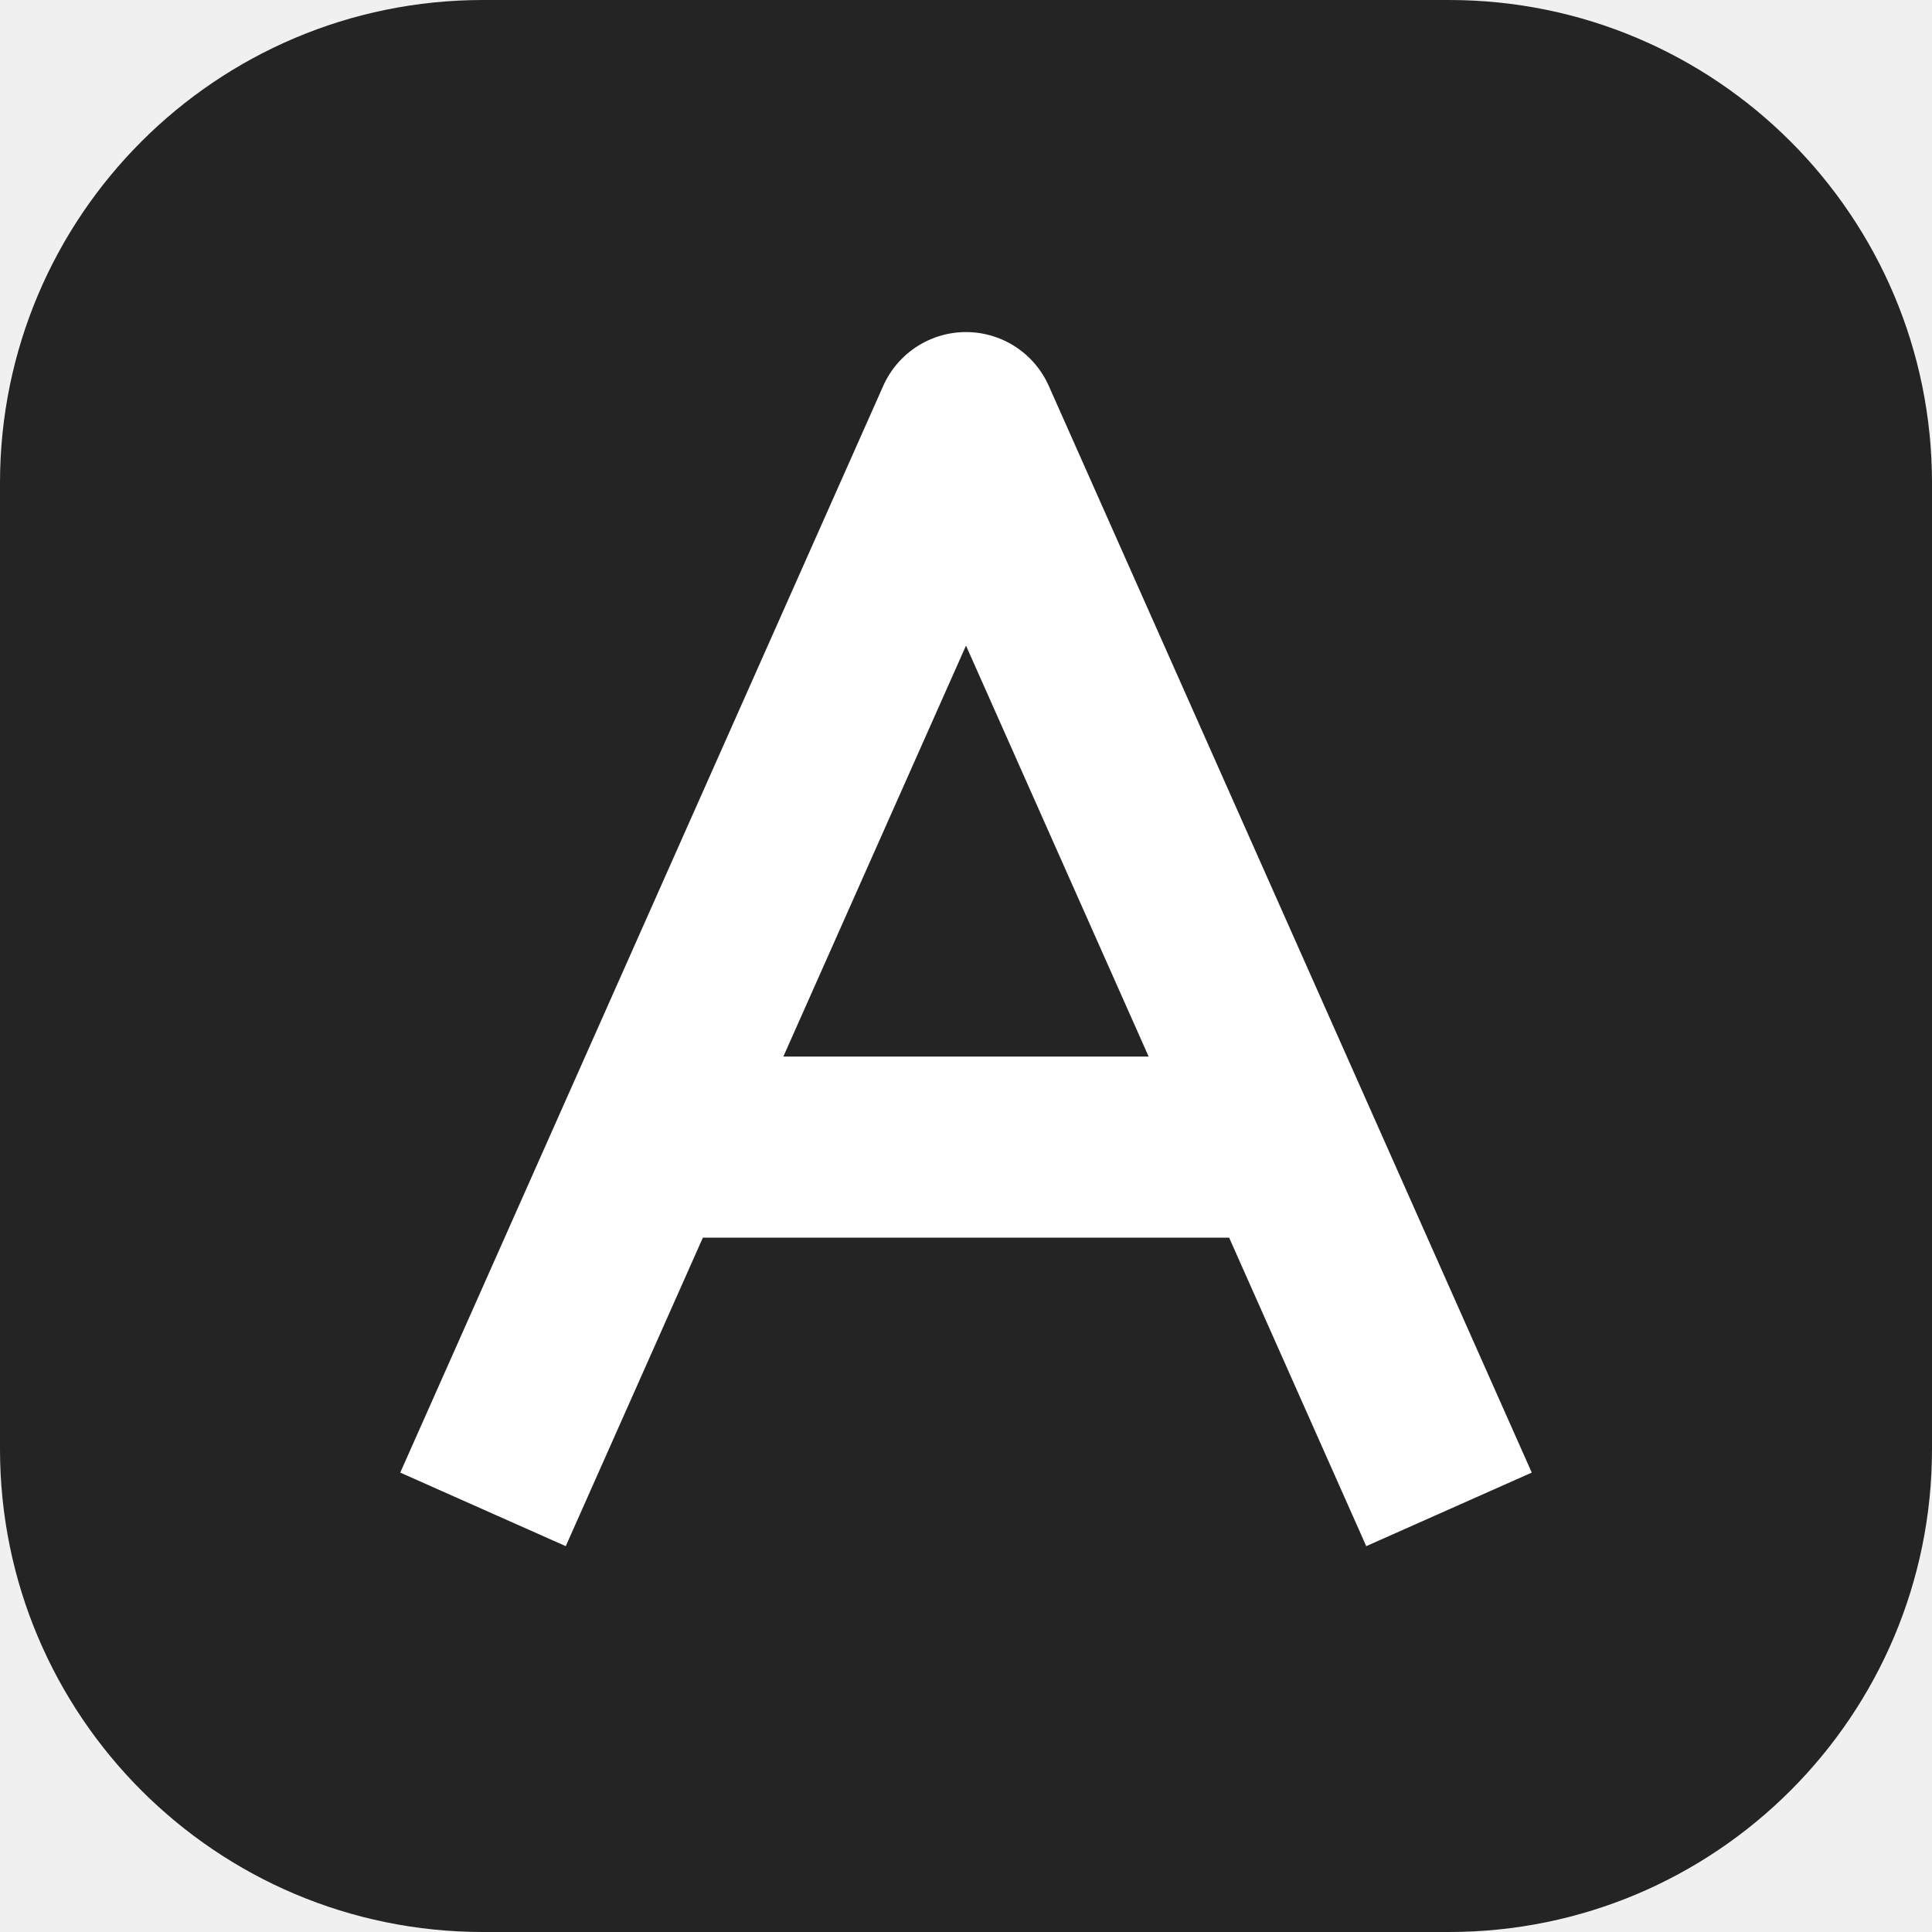
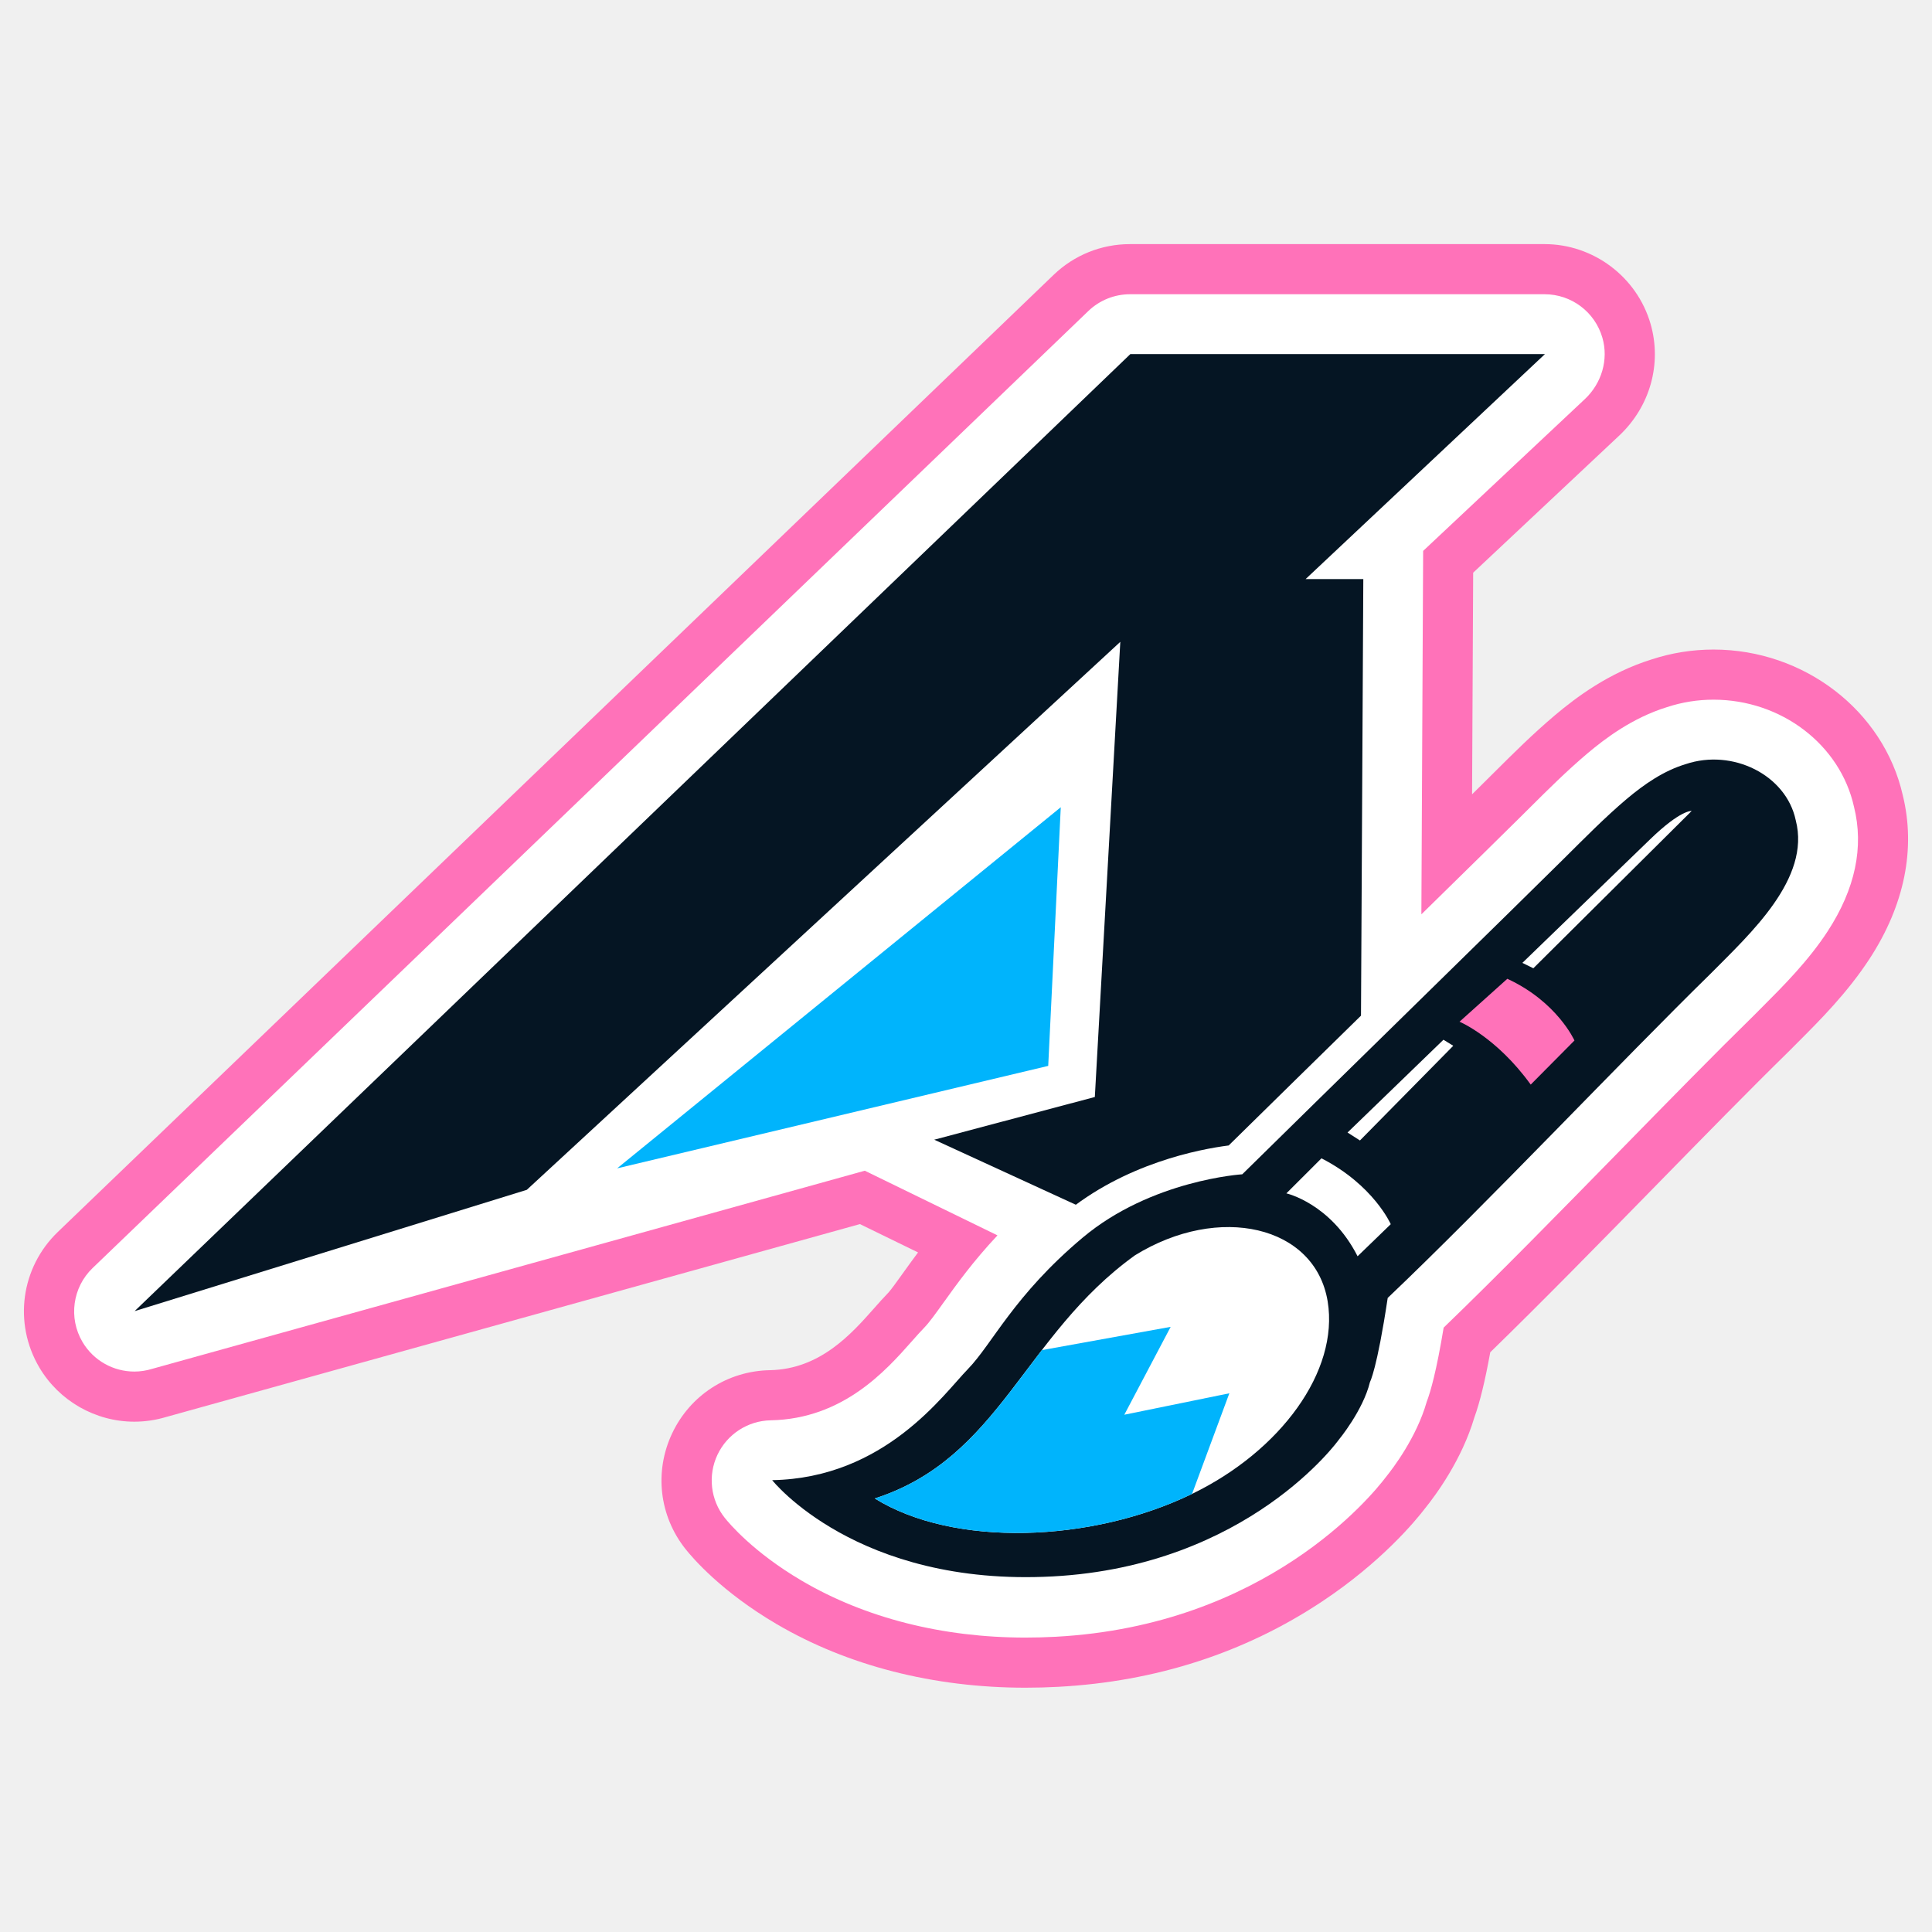
- <svg xmlns="http://www.w3.org/2000/svg" viewBox="0 0 32 32">
-   <rect width="32" height="32" rx="8" fill="#242424" />
-   <path d="m8 25 8-18 8 18m-13-6h10" fill="none" stroke="#fff" stroke-width="3" stroke-linejoin="round" />
+ <svg xmlns="http://www.w3.org/2000/svg" id="animic-favicon" version="1.1" viewBox="92 87 840 840">
+   <g id="sticker">
+     <path id="outline-pink" d="M537.865,820.785c-39.961,0-77.389-9.572-108.238-27.68-23.839-13.994-36.352-28.537-39.619-32.661-11.396-14.392-13.608-33.64-5.773-50.237,7.833-16.596,24.099-27.123,42.449-27.472,21.911-.415,35.504-15.778,45.429-26.995,2.127-2.402,4.099-4.63,6.198-6.786,1.054-1.12,3.997-5.225,6.145-8.223,1.969-2.747,4.182-5.835,6.698-9.196l-25.282-12.32-301.653,83.871c-4.492,1.354-9.142,2.04-13.827,2.04-16.892.002-32.719-9.039-41.302-23.595-11.337-19.226-8.016-43.456,8.076-58.922l432.917-416.093c8.976-8.627,20.775-13.378,33.225-13.378h180.254c21.231,0,40.177,14.258,46.074,34.673,5.011,17.351-.208,35.962-13.62,48.571l-63.509,59.618-.471,96.352c2.456-2.421,4.392-4.335,5.619-5.56,1.33-1.319,3.874-3.85,3.874-3.85,8.673-8.63,16.866-16.78,26.545-24.981.017-.015.077-.066.095-.081,9.078-7.626,23.226-18.359,42.003-24.202,8.656-2.829,17.685-4.264,26.839-4.264,39.396,0,73.945,26.598,82.269,63.291,5.738,23.232.777,47.792-14.356,71.047-9.629,14.799-21.625,26.8-31.263,36.444l-.199.199c-1.175,1.176-2.321,2.322-3.423,3.438-.189.192-.375.375-.561.558-16.397,16.051-36.257,36.342-57.284,57.827-24.505,25.038-49.743,50.824-72.257,72.726-2.266,12.509-4.548,21.857-6.932,28.41-5.42,18.242-16.515,33.36-21.319,39.333-4.238,5.543-19.038,23.481-44.92,40.649-33.647,22.318-72.229,34.789-114.674,37.064-4.753.255-9.54.385-14.228.385Z" fill="#ff72b9" />
+     <path id="outline-white" d="M710.747,326.535l70.342-66.032c7.241-6.807,10.368-17.096,7.61-26.644-3.267-11.312-13.57-18.928-25.136-18.928h-180.254c-6.757,0-13.251,2.615-18.123,7.297l-432.918,416.093c-8.738,8.398-10.561,21.7-4.405,32.139,4.797,8.135,13.459,12.872,22.529,12.871,2.569,0,5.171-.38,7.727-1.171l309.854-86.151c.013-.004.027-.002.039.004l57.613,28.075c.033.016.041.06.015.087-10.558,11.237-17.701,21.203-23.457,29.233-3.302,4.607-6.154,8.587-8.257,10.748-1.749,1.797-3.484,3.758-5.492,6.027-11.169,12.622-29.861,33.745-61.337,34.342-9.938.189-18.911,5.996-23.155,14.985-4.243,8.989-3.024,19.607,3.148,27.4,1.902,2.401,12.458,15.007,33.569,27.4,27.507,16.146,61.12,24.681,97.205,24.681,4.29,0,8.685-.118,13.062-.353,91.52-4.905,137.394-61.196,143.607-69.397,3.08-3.803,13.351-17.265,17.77-32.739,0-.001,0-.002.001-.003,1.732-4.554,4.258-13.46,7.368-32.252.002-.012.007-.022.016-.031,23.547-22.695,50.639-50.376,76.911-77.219,21.119-21.578,41.066-41.96,57.627-58.171.104-.102.208-.205.311-.309,1.192-1.206,2.434-2.448,3.708-3.725,8.922-8.926,20.025-20.035,28.413-32.926,11.971-18.396,15.81-36.604,11.415-54.133-6.016-26.992-31.601-46.524-61.061-46.524-6.903,0-13.701,1.088-20.213,3.233-15.089,4.659-26.933,13.676-34.55,20.075-.028.024-.057.048-.085.072-9.013,7.637-16.906,15.49-25.263,23.804-1.253,1.247-2.517,2.505-3.855,3.831-5.201,5.187-22.479,22.144-42.965,42.225-.035.034-.094.01-.094-.039l.771-157.903-.012.029Z" fill="#fff" />
+   </g>
+   <g id="logo">
+     <polygon id="mark-a-body" points="583.446 240.964 150.528 657.056 321.045 604.315 579.087 366.062 568.015 563.952 498.187 582.52 683.001 667.43 684.744 338.775 659.655 338.775 763.7 240.964 583.446 240.964" fill="#051523" />
+     <polygon id="mark-a-accent" points="553.205 437.972 547.748 550.431 360.32 594.98 553.205 437.972" fill="#00b4fc" />
+   </g>
+   <g id="brush">
+     <path id="brush-outline" d="M538.002,785.794c-82.259,0-118.999-45.199-120.523-47.123-3.086-3.897-3.696-9.205-1.574-13.7,2.122-4.494,6.608-7.398,11.578-7.492,37.216-.706,59.116-25.455,70.881-38.751,1.898-2.145,3.537-3.997,5.071-5.573,2.787-2.865,5.904-7.214,9.514-12.25,8.422-11.75,19.956-27.844,41.364-45.814,26.573-22.305,59.388-28.464,71.891-30.061,14.419-14.199,40.734-39.984,66.245-64.981,32.16-31.511,62.536-61.276,69.968-68.688,1.315-1.303,2.585-2.567,3.845-3.82,8.166-8.124,15.879-15.798,24.492-23.097,7.38-6.2,17.425-13.764,30.159-17.666,5.223-1.735,10.685-2.614,16.236-2.614,23.429,0,43.713,15.318,48.335,36.459,7.799,30.634-18.761,57.206-36.351,74.804-1.294,1.294-2.553,2.554-3.762,3.778-.052.052-.103.104-.155.155-16.661,16.309-36.657,36.738-57.825,58.368-27.391,27.987-55.676,56.887-79.792,79.978-2.026,12.877-4.744,27.435-7.539,34.388-3.688,13.692-13.559,26.341-15.652,28.918-4.232,5.709-46.543,59.756-134.044,64.446-4.145.222-8.304.335-12.362.335Z" fill="#fff" />
+     <path id="brush-body" d="M872.771,443.691l-.025-.105c-4.176-19.655-27.417-31.226-47.854-24.349-9.547,2.892-17.878,8.627-25.684,15.184-9.517,8.064-18.112,16.838-27.557,26.199-14.036,13.999-110.888,108.682-139.534,136.941h0s-39.483,2.436-69.398,27.546c-29.915,25.11-39.279,46.239-49.913,57.167-10.634,10.928-36.046,47.349-85.076,48.279,0,0,36.746,46.415,121.933,41.849,85.187-4.566,124.404-59.402,124.404-59.402,0,0,10.583-12.758,13.58-25.146,0,0,3.029-5.416,7.703-36.534,42.919-40.791,101.384-102.801,140.718-141.303,16.827-17.034,43.282-40.994,36.703-66.326h-.001Z" fill="#051523" />
+     <path id="brush-bristles" d="M472.342,738.511c54.729-17.651,64.437-70.695,113.137-105.734,36.456-22.516,78.355-13.017,83.771,20.071,4.965,30.336-20.494,65.016-58.959,83.671-43.846,21.266-103.648,23.285-137.949,1.992Z" fill="#fff" />
+     <path id="brush-paint" d="M610.29,736.519c-43.846,21.266-103.648,23.285-137.949,1.992,35.521-11.456,52.078-37.822,72.639-64.498l56.006-10.122-20.156,38.21,45.668-9.325-16.208,43.742h0Z" fill="#00b4fc" />
+     <path id="brush-ferrule" d="M651.299,605.857s19.268,4.34,30.954,27.347l14.424-13.953s-7.457-17.022-30.13-28.636l-15.25,15.241h0Z" fill="#fff" />
+     <polygon id="brush-mark-lower" points="677.882 579.401 719.586 539.061 723.848 541.689 683.285 582.853 677.882 579.401" fill="#fff" />
+     <path id="brush-mark-upper" d="M753.901,505.644l4.769,2.341,68.829-68.383s-4.626-.672-17.973,12.238c-8.639,8.356-27.181,26.291-55.626,53.805h0Z" fill="#fff" />
+     <path id="brush-band" d="M726.575,531.219s16.064,6.7,30.954,27.347l19.02-19.173s-7.488-16.822-29.187-26.833l-20.787,18.659Z" fill="#ff72b9" />
+   </g>
</svg>
